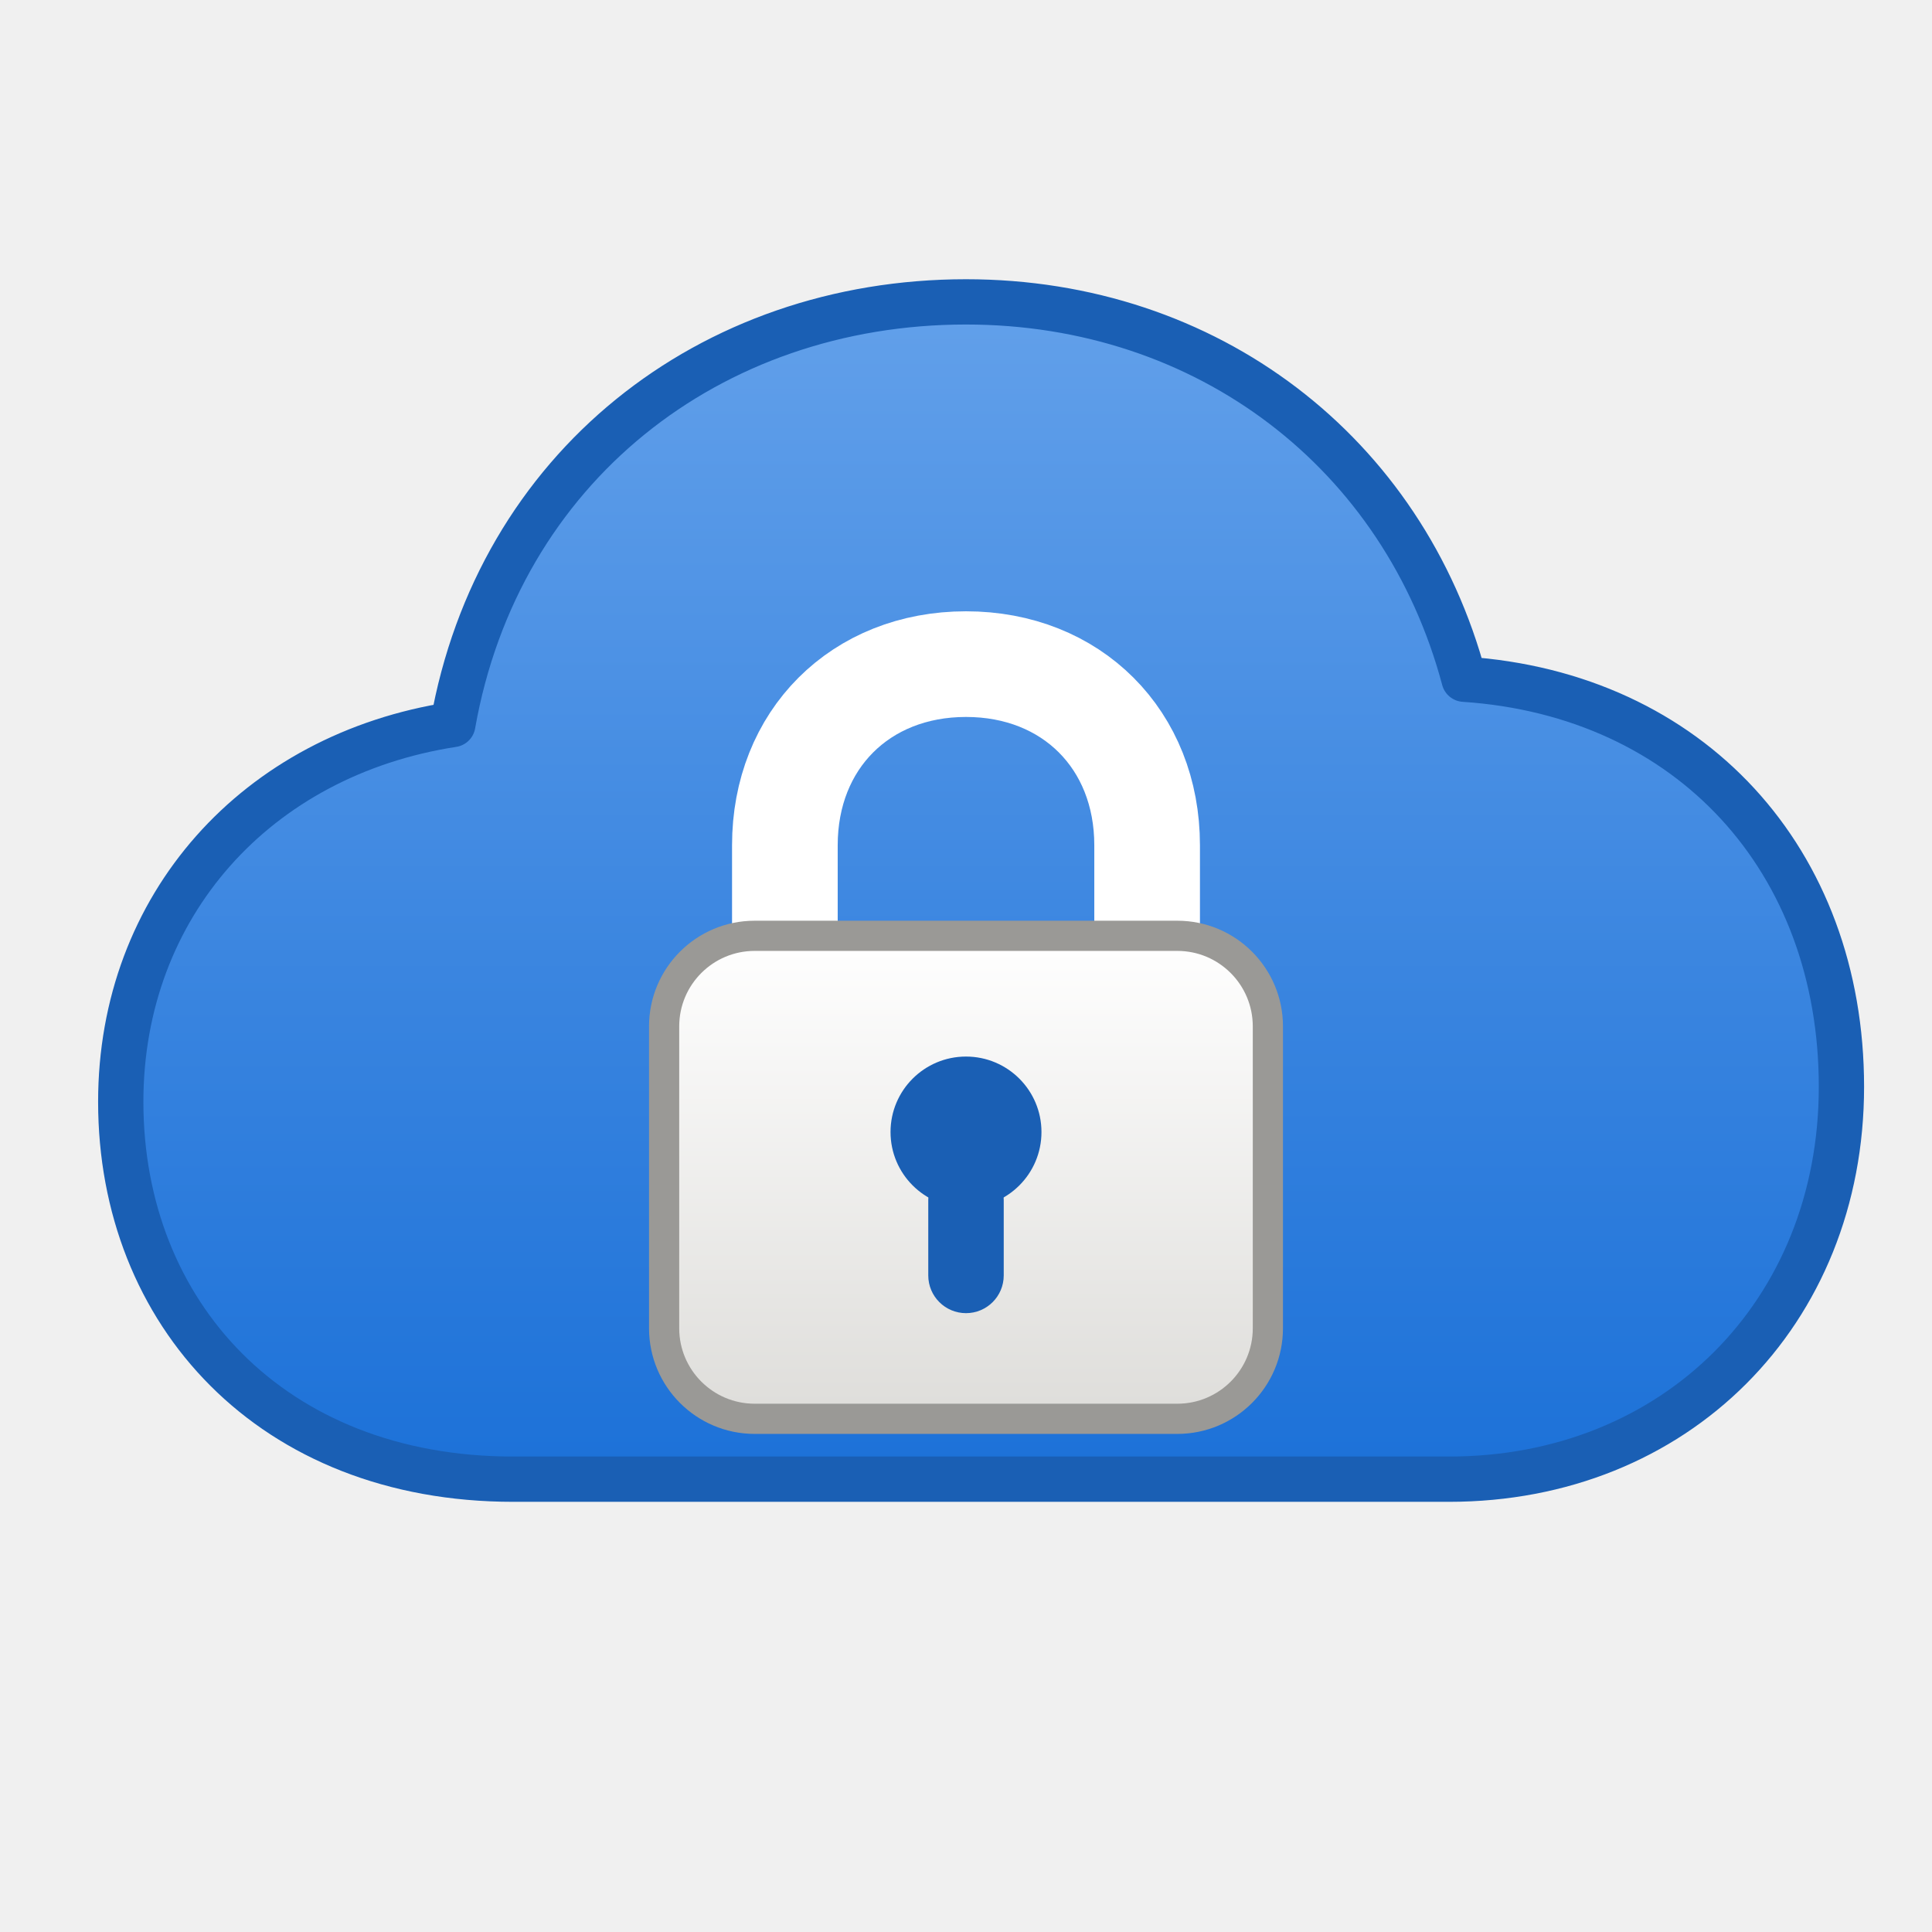
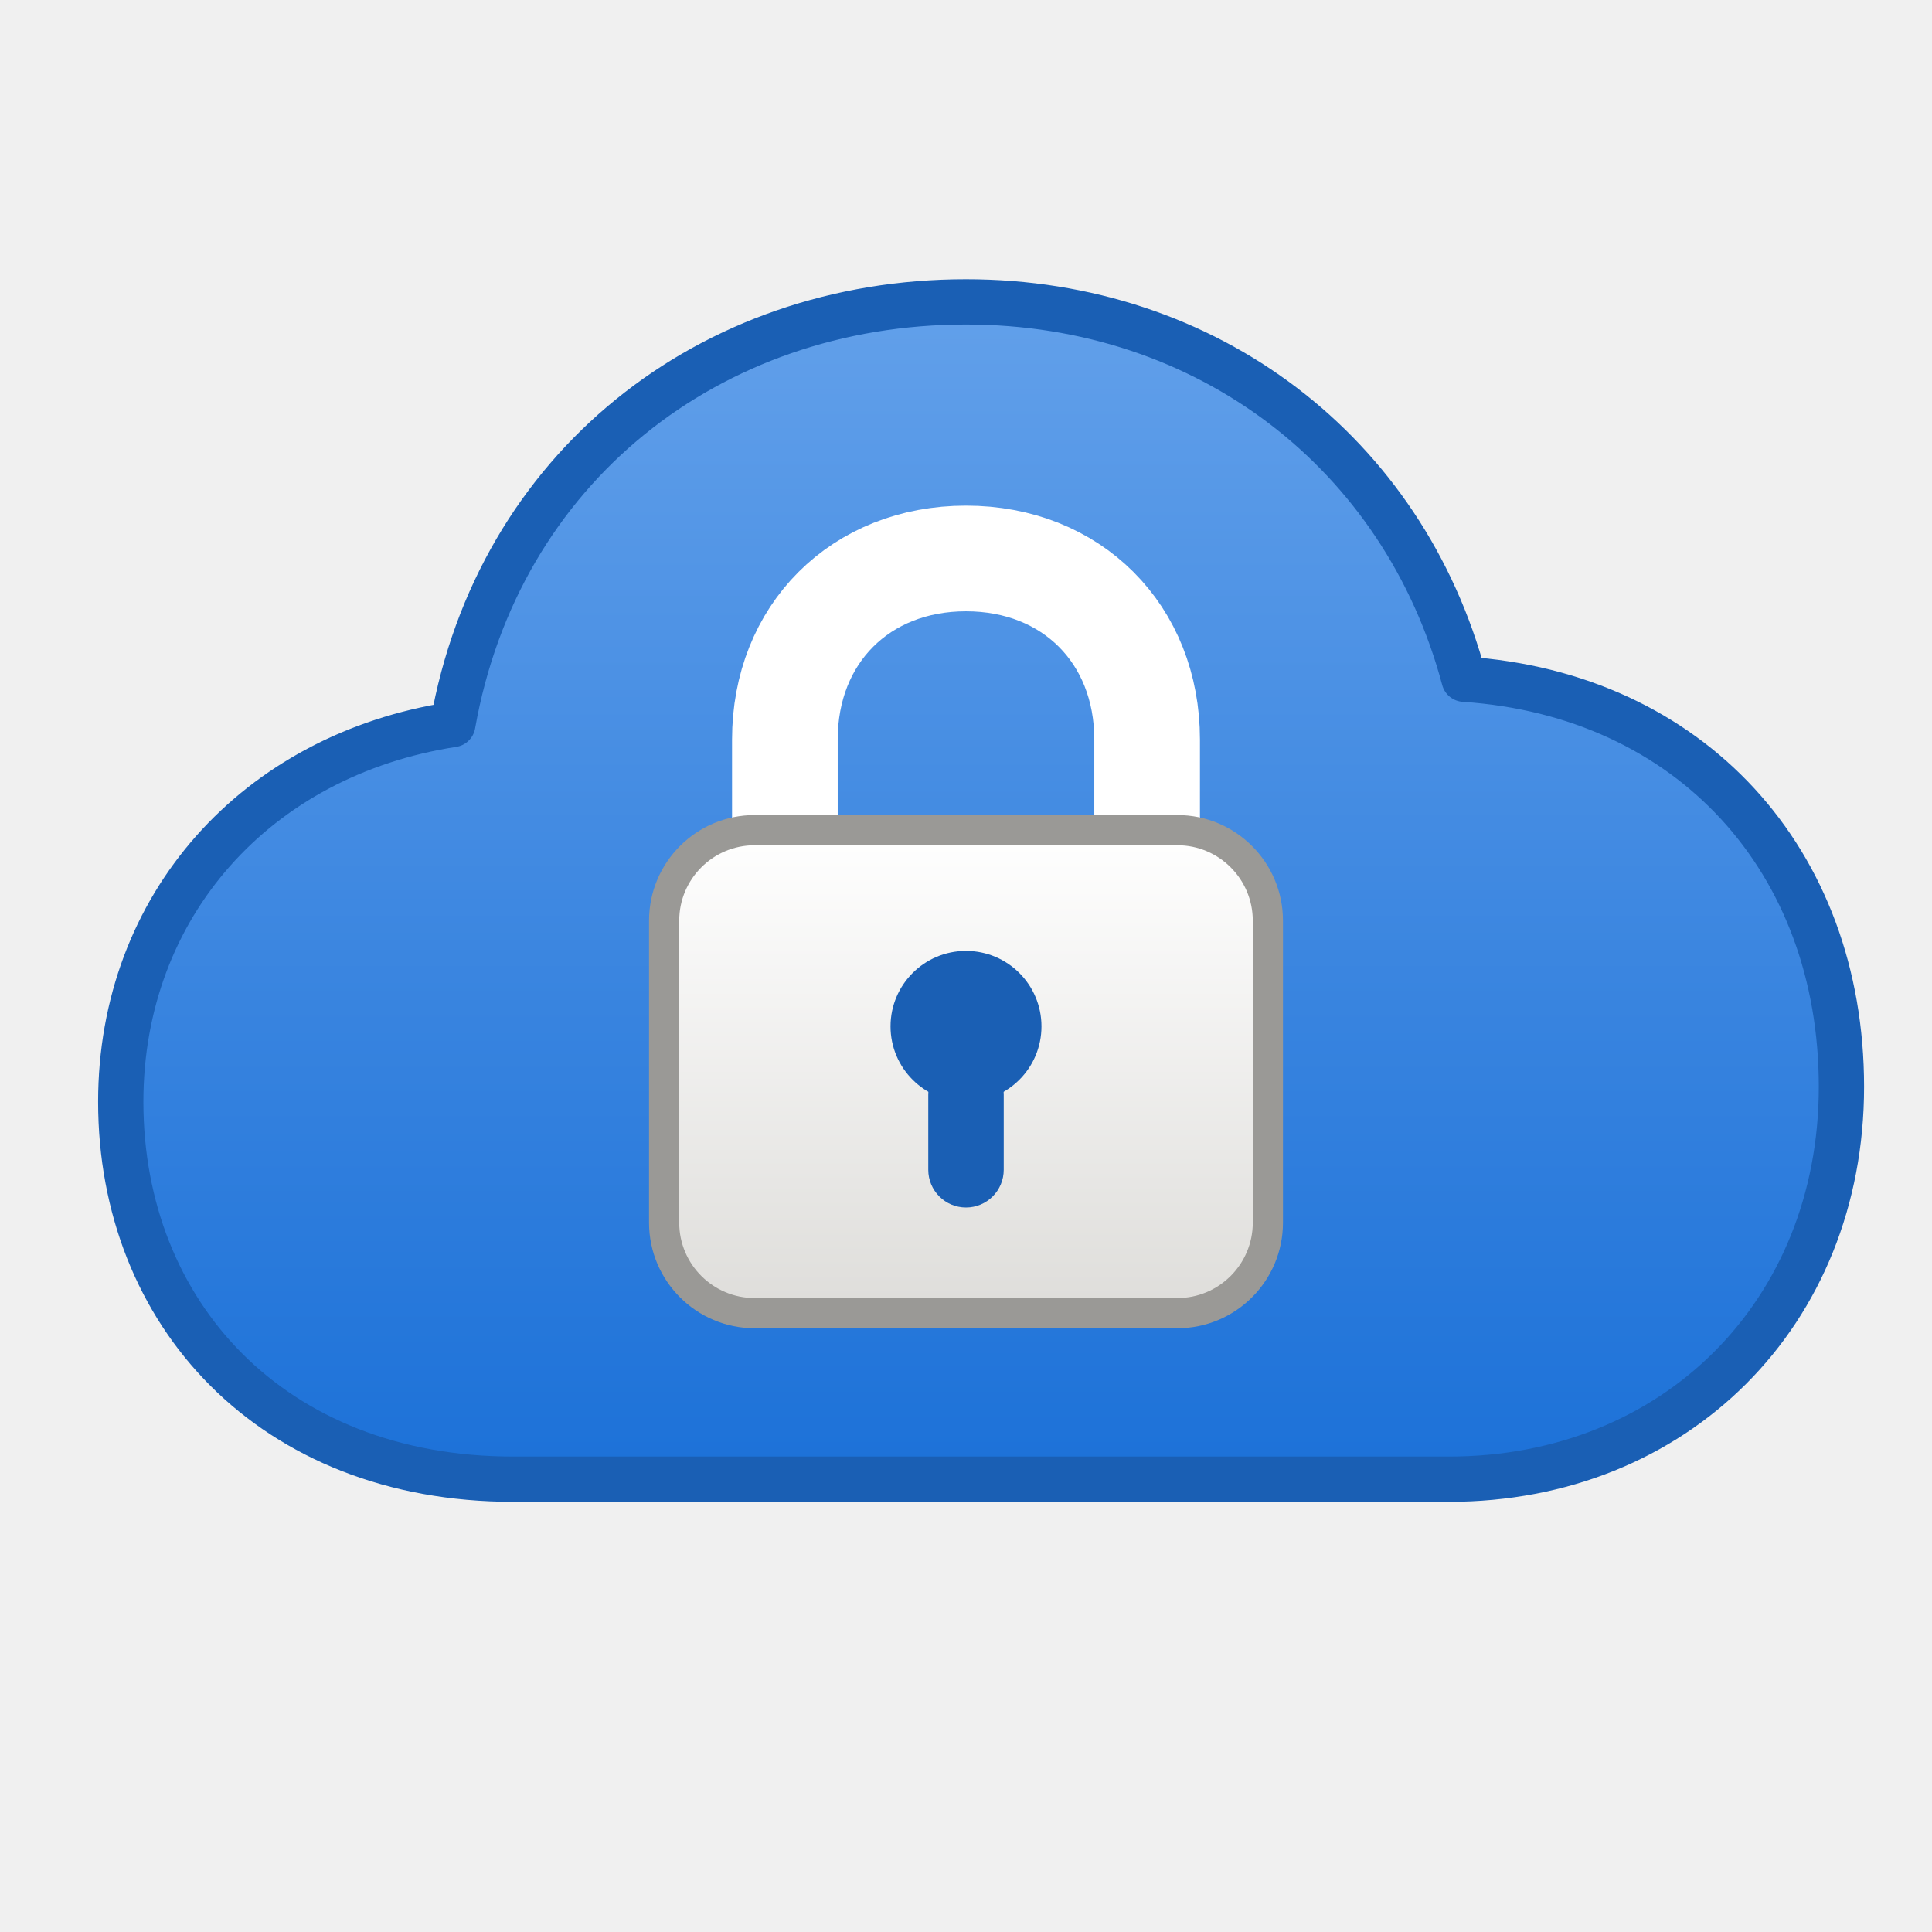
<svg xmlns="http://www.w3.org/2000/svg" width="128" height="128" viewBox="0 0 128 128">
  <defs>
    <linearGradient id="cloud" x1="0" y1="0" x2="0" y2="1">
      <stop offset="0" stop-color="#62a0ea" />
      <stop offset="1" stop-color="#1c71d8" />
    </linearGradient>
    <linearGradient id="lock" x1="0" y1="0" x2="0" y2="1">
      <stop offset="0" stop-color="#ffffff" />
      <stop offset="1" stop-color="#deddda" />
    </linearGradient>
  </defs>
  <path d="M34 98 C18 98 8 87 8 73 C8 60 17 50 30 48 C33 31 47 20 64 20 C80 20 93 30 97 45            C112 46 122 57 122 72 C122 87 111 98 96 98 Z" fill="url(#cloud)" stroke="#1a5fb4" stroke-width="3" stroke-linejoin="round" />
-   <path d="M52 64 V56 C52 49 57 44 64 44 C71 44 76 49 76 56 V64" fill="none" stroke="#ffffff" stroke-width="7" stroke-linecap="round" />
-   <rect x="44" y="62" width="40" height="32" rx="6" fill="url(#lock)" stroke="#9a9996" stroke-width="2" />
-   <circle cx="64" cy="75" r="5" fill="#1a5fb4" />
-   <rect x="61.5" y="77" width="5" height="10" rx="2.5" fill="#1a5fb4" />
+   <g transform="translate(0 -7)">
+     <path d="M52 64 V56 C52 49 57 44 64 44 C71 44 76 49 76 56 V64" fill="none" stroke="#ffffff" stroke-width="7" stroke-linecap="round" />
+     <rect x="44" y="62" width="40" height="32" rx="6" fill="url(#lock)" stroke="#9a9996" stroke-width="2" />
+     <circle cx="64" cy="75" r="5" fill="#1a5fb4" />
+     <rect x="61.5" y="77" width="5" height="10" rx="2.5" fill="#1a5fb4" />
+   </g>
</svg>
